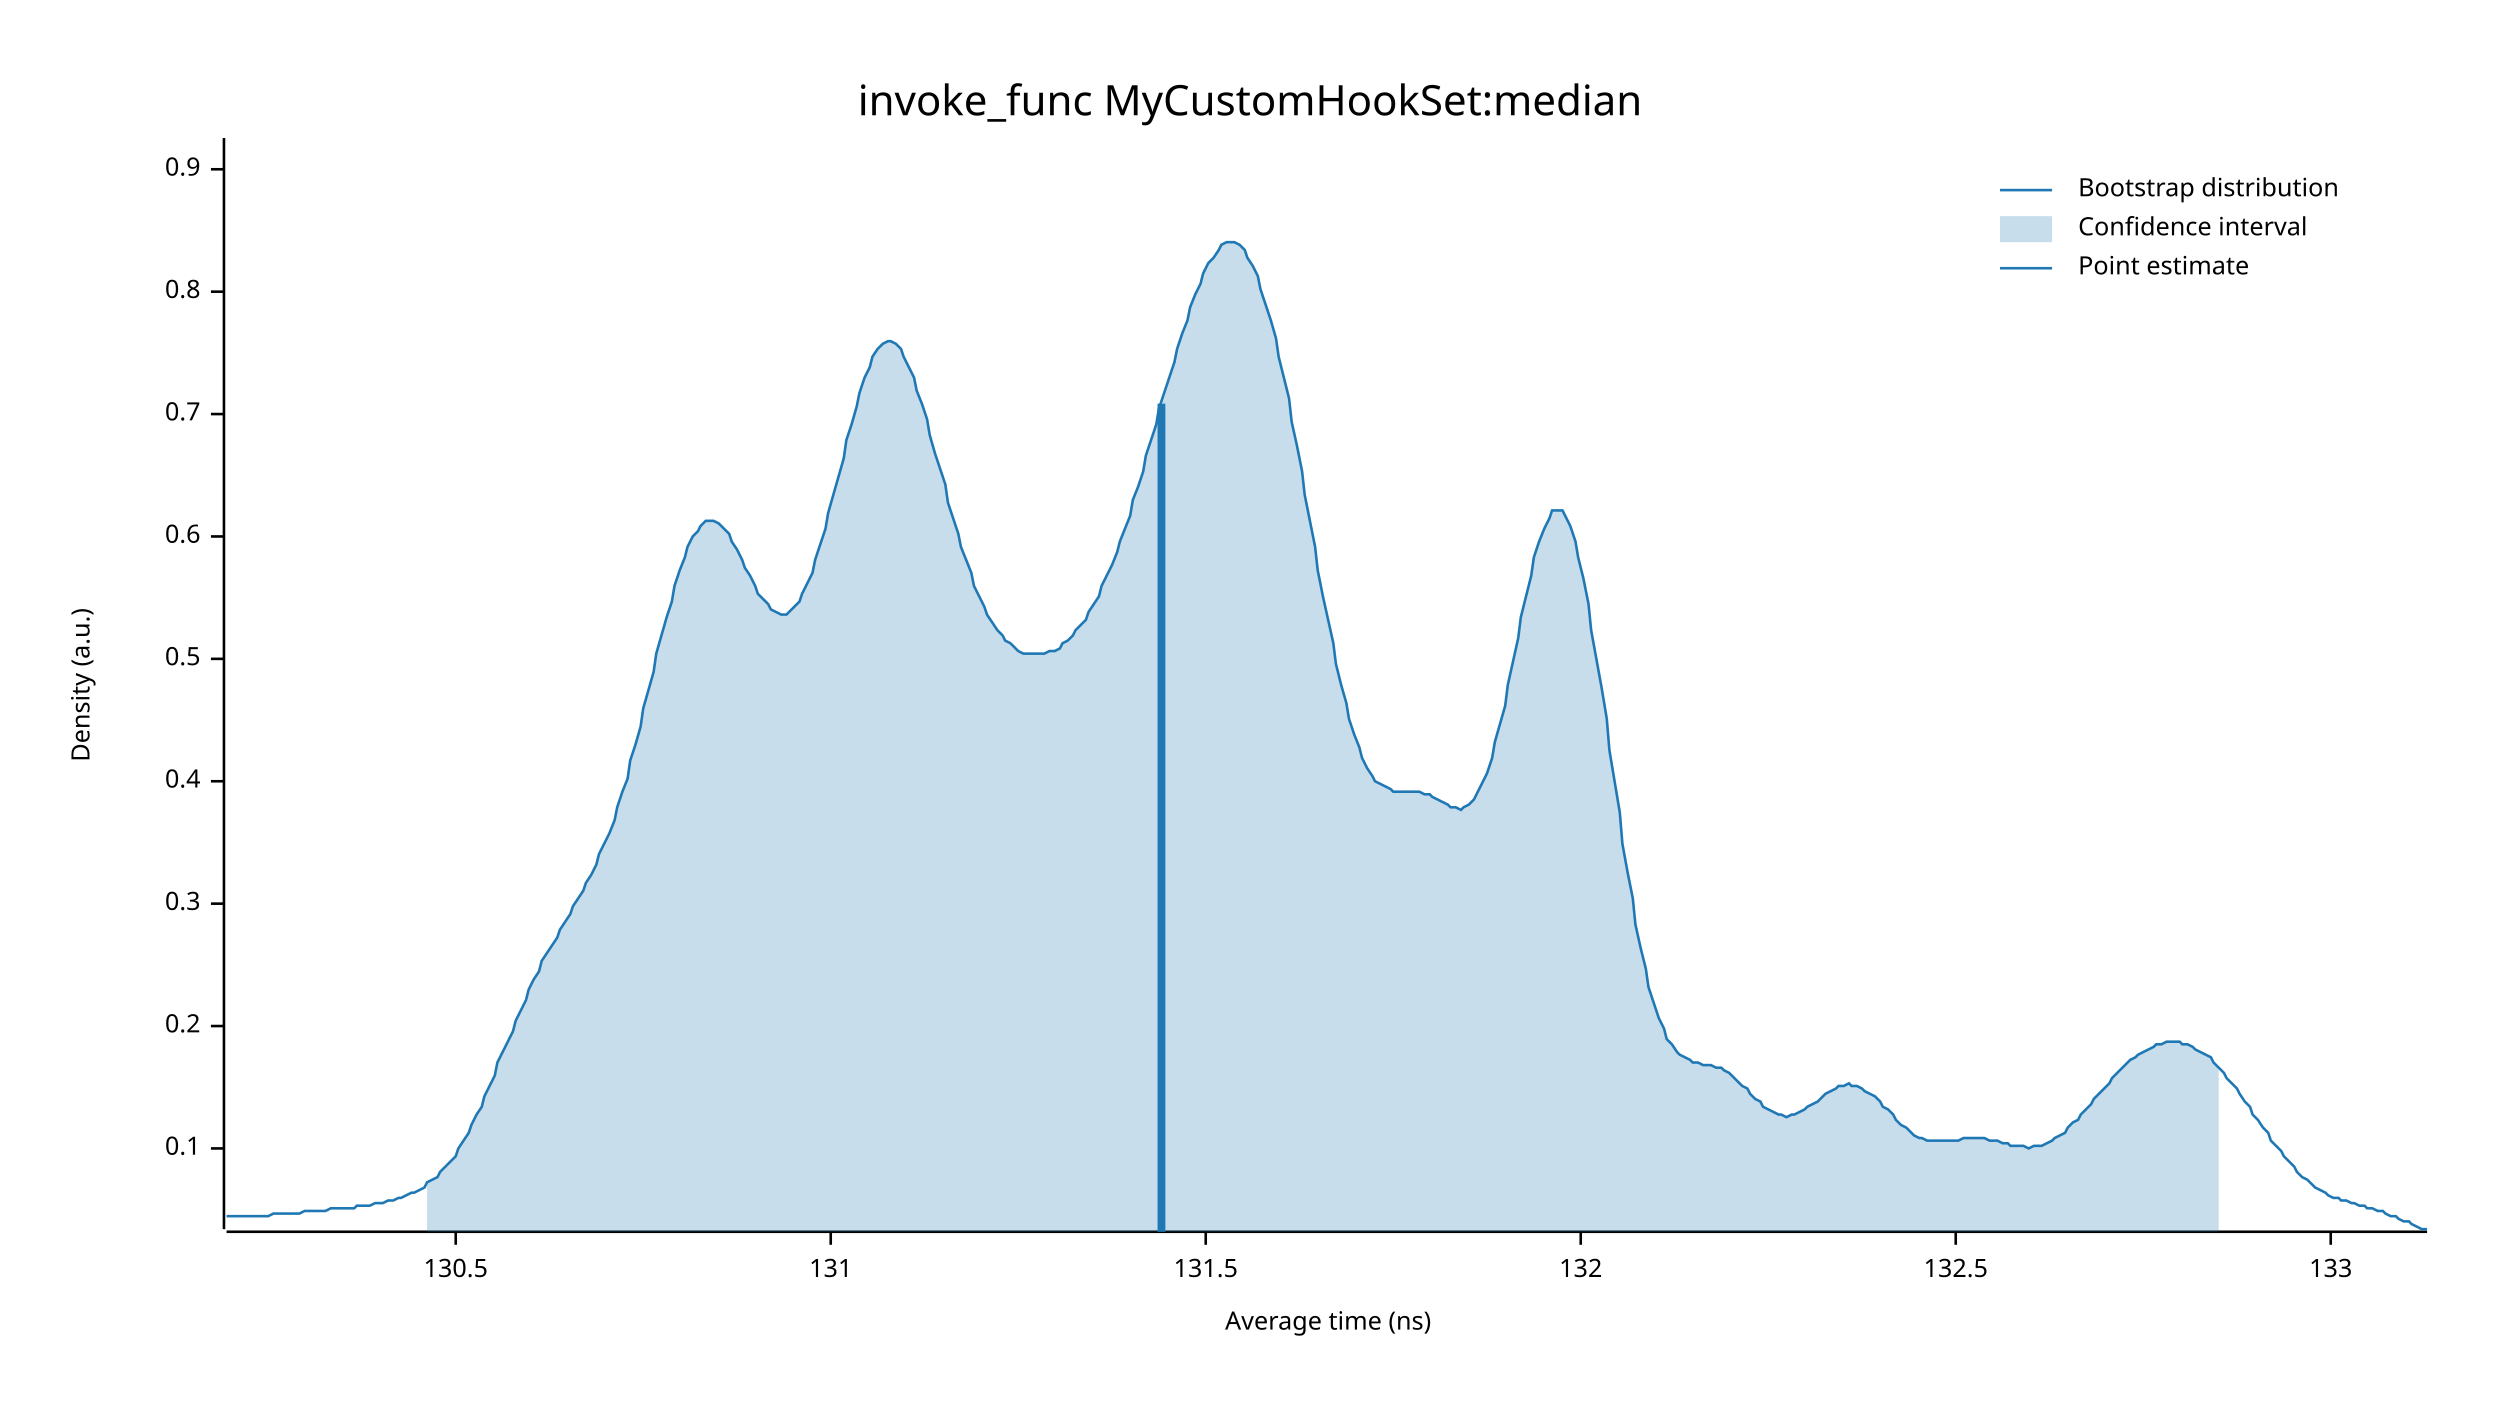
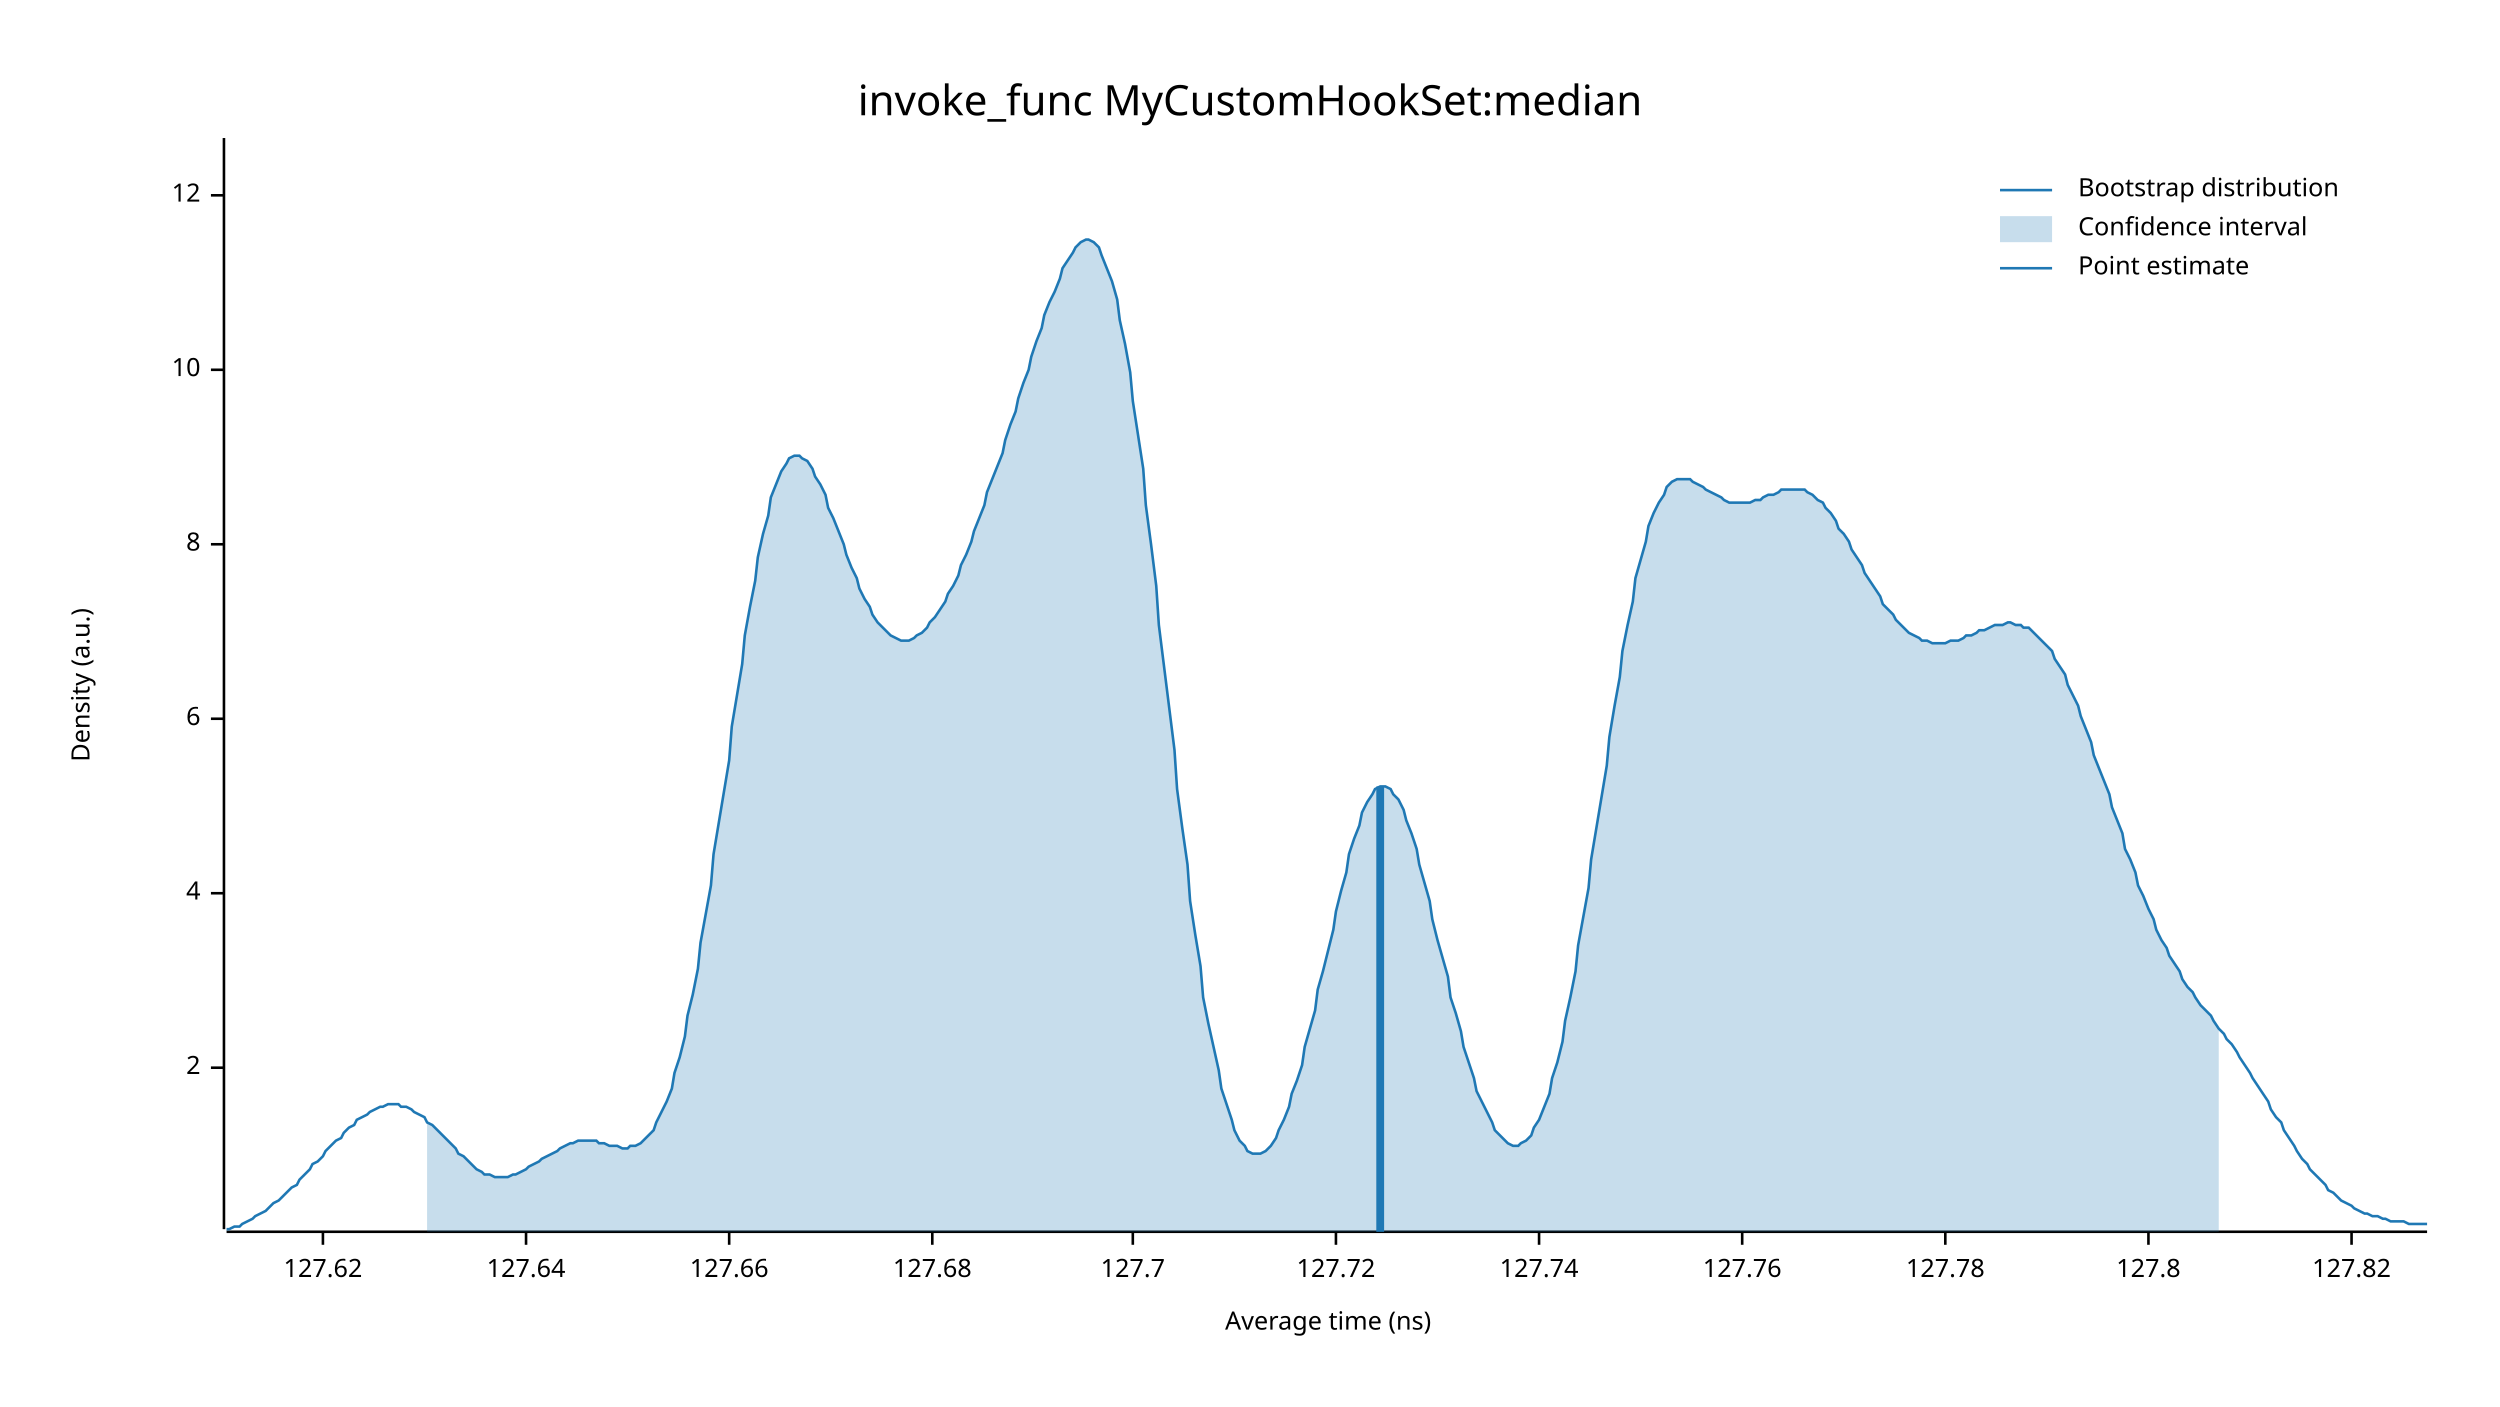
<svg xmlns="http://www.w3.org/2000/svg" width="960" height="540" viewBox="0 0 960 540">
  <text x="480" y="32" dy="0.76em" text-anchor="middle" font-family="sans-serif" font-size="16.129" opacity="1" fill="#000000">
invoke_func MyCustomHookSet:median
</text>
  <text x="27" y="263" dy="0.76em" text-anchor="middle" font-family="sans-serif" font-size="9.677" opacity="1" fill="#000000" transform="rotate(270, 27, 263)">
Density (a.u.)
</text>
  <text x="510" y="513" dy="-0.5ex" text-anchor="middle" font-family="sans-serif" font-size="9.677" opacity="1" fill="#000000">
Average time (ns)
</text>
  <polyline fill="none" opacity="1" stroke="#000000" stroke-width="1" points="86,53 86,472 " />
-   <text x="77" y="441" dy="0.5ex" text-anchor="end" font-family="sans-serif" font-size="9.677" opacity="1" fill="#000000">
- 0.1
+   <text x="77" y="410" dy="0.5ex" text-anchor="end" font-family="sans-serif" font-size="9.677" opacity="1" fill="#000000">
+ 2
</text>
-   <polyline fill="none" opacity="1" stroke="#000000" stroke-width="1" points="81,441 86,441 " />
-   <text x="77" y="394" dy="0.5ex" text-anchor="end" font-family="sans-serif" font-size="9.677" opacity="1" fill="#000000">
- 0.2
+   <polyline fill="none" opacity="1" stroke="#000000" stroke-width="1" points="81,410 86,410 " />
+   <text x="77" y="343" dy="0.5ex" text-anchor="end" font-family="sans-serif" font-size="9.677" opacity="1" fill="#000000">
+ 4
</text>
-   <polyline fill="none" opacity="1" stroke="#000000" stroke-width="1" points="81,394 86,394 " />
-   <text x="77" y="347" dy="0.5ex" text-anchor="end" font-family="sans-serif" font-size="9.677" opacity="1" fill="#000000">
- 0.3
+   <polyline fill="none" opacity="1" stroke="#000000" stroke-width="1" points="81,343 86,343 " />
+   <text x="77" y="276" dy="0.5ex" text-anchor="end" font-family="sans-serif" font-size="9.677" opacity="1" fill="#000000">
+ 6
</text>
-   <polyline fill="none" opacity="1" stroke="#000000" stroke-width="1" points="81,347 86,347 " />
-   <text x="77" y="300" dy="0.5ex" text-anchor="end" font-family="sans-serif" font-size="9.677" opacity="1" fill="#000000">
- 0.4
+   <polyline fill="none" opacity="1" stroke="#000000" stroke-width="1" points="81,276 86,276 " />
+   <text x="77" y="209" dy="0.5ex" text-anchor="end" font-family="sans-serif" font-size="9.677" opacity="1" fill="#000000">
+ 8
</text>
-   <polyline fill="none" opacity="1" stroke="#000000" stroke-width="1" points="81,300 86,300 " />
-   <text x="77" y="253" dy="0.5ex" text-anchor="end" font-family="sans-serif" font-size="9.677" opacity="1" fill="#000000">
- 0.5
+   <polyline fill="none" opacity="1" stroke="#000000" stroke-width="1" points="81,209 86,209 " />
+   <text x="77" y="142" dy="0.5ex" text-anchor="end" font-family="sans-serif" font-size="9.677" opacity="1" fill="#000000">
+ 10
</text>
-   <polyline fill="none" opacity="1" stroke="#000000" stroke-width="1" points="81,253 86,253 " />
-   <text x="77" y="206" dy="0.5ex" text-anchor="end" font-family="sans-serif" font-size="9.677" opacity="1" fill="#000000">
- 0.6
+   <polyline fill="none" opacity="1" stroke="#000000" stroke-width="1" points="81,142 86,142 " />
+   <text x="77" y="75" dy="0.5ex" text-anchor="end" font-family="sans-serif" font-size="9.677" opacity="1" fill="#000000">
+ 12
</text>
-   <polyline fill="none" opacity="1" stroke="#000000" stroke-width="1" points="81,206 86,206 " />
-   <text x="77" y="159" dy="0.5ex" text-anchor="end" font-family="sans-serif" font-size="9.677" opacity="1" fill="#000000">
- 0.7
+   <polyline fill="none" opacity="1" stroke="#000000" stroke-width="1" points="81,75 86,75 " />
+   <polyline fill="none" opacity="1" stroke="#000000" stroke-width="1" points="87,473 932,473 " />
+   <text x="124" y="483" dy="0.76em" text-anchor="middle" font-family="sans-serif" font-size="9.677" opacity="1" fill="#000000">
+ 127.62
</text>
-   <polyline fill="none" opacity="1" stroke="#000000" stroke-width="1" points="81,159 86,159 " />
-   <text x="77" y="112" dy="0.5ex" text-anchor="end" font-family="sans-serif" font-size="9.677" opacity="1" fill="#000000">
- 0.8
+   <polyline fill="none" opacity="1" stroke="#000000" stroke-width="1" points="124,473 124,478 " />
+   <text x="202" y="483" dy="0.76em" text-anchor="middle" font-family="sans-serif" font-size="9.677" opacity="1" fill="#000000">
+ 127.64
</text>
-   <polyline fill="none" opacity="1" stroke="#000000" stroke-width="1" points="81,112 86,112 " />
-   <text x="77" y="65" dy="0.5ex" text-anchor="end" font-family="sans-serif" font-size="9.677" opacity="1" fill="#000000">
- 0.9
+   <polyline fill="none" opacity="1" stroke="#000000" stroke-width="1" points="202,473 202,478 " />
+   <text x="280" y="483" dy="0.76em" text-anchor="middle" font-family="sans-serif" font-size="9.677" opacity="1" fill="#000000">
+ 127.66
</text>
-   <polyline fill="none" opacity="1" stroke="#000000" stroke-width="1" points="81,65 86,65 " />
-   <polyline fill="none" opacity="1" stroke="#000000" stroke-width="1" points="87,473 932,473 " />
-   <text x="175" y="483" dy="0.76em" text-anchor="middle" font-family="sans-serif" font-size="9.677" opacity="1" fill="#000000">
- 130.5
+   <polyline fill="none" opacity="1" stroke="#000000" stroke-width="1" points="280,473 280,478 " />
+   <text x="358" y="483" dy="0.76em" text-anchor="middle" font-family="sans-serif" font-size="9.677" opacity="1" fill="#000000">
+ 127.68
</text>
-   <polyline fill="none" opacity="1" stroke="#000000" stroke-width="1" points="175,473 175,478 " />
-   <text x="319" y="483" dy="0.76em" text-anchor="middle" font-family="sans-serif" font-size="9.677" opacity="1" fill="#000000">
- 131
+   <polyline fill="none" opacity="1" stroke="#000000" stroke-width="1" points="358,473 358,478 " />
+   <text x="435" y="483" dy="0.76em" text-anchor="middle" font-family="sans-serif" font-size="9.677" opacity="1" fill="#000000">
+ 127.7
</text>
-   <polyline fill="none" opacity="1" stroke="#000000" stroke-width="1" points="319,473 319,478 " />
-   <text x="463" y="483" dy="0.76em" text-anchor="middle" font-family="sans-serif" font-size="9.677" opacity="1" fill="#000000">
- 131.5
+   <polyline fill="none" opacity="1" stroke="#000000" stroke-width="1" points="435,473 435,478 " />
+   <text x="513" y="483" dy="0.76em" text-anchor="middle" font-family="sans-serif" font-size="9.677" opacity="1" fill="#000000">
+ 127.72
</text>
-   <polyline fill="none" opacity="1" stroke="#000000" stroke-width="1" points="463,473 463,478 " />
-   <text x="607" y="483" dy="0.76em" text-anchor="middle" font-family="sans-serif" font-size="9.677" opacity="1" fill="#000000">
- 132
+   <polyline fill="none" opacity="1" stroke="#000000" stroke-width="1" points="513,473 513,478 " />
+   <text x="591" y="483" dy="0.76em" text-anchor="middle" font-family="sans-serif" font-size="9.677" opacity="1" fill="#000000">
+ 127.74
</text>
-   <polyline fill="none" opacity="1" stroke="#000000" stroke-width="1" points="607,473 607,478 " />
-   <text x="751" y="483" dy="0.76em" text-anchor="middle" font-family="sans-serif" font-size="9.677" opacity="1" fill="#000000">
- 132.5
+   <polyline fill="none" opacity="1" stroke="#000000" stroke-width="1" points="591,473 591,478 " />
+   <text x="669" y="483" dy="0.76em" text-anchor="middle" font-family="sans-serif" font-size="9.677" opacity="1" fill="#000000">
+ 127.76
</text>
-   <polyline fill="none" opacity="1" stroke="#000000" stroke-width="1" points="751,473 751,478 " />
-   <text x="895" y="483" dy="0.76em" text-anchor="middle" font-family="sans-serif" font-size="9.677" opacity="1" fill="#000000">
- 133
+   <polyline fill="none" opacity="1" stroke="#000000" stroke-width="1" points="669,473 669,478 " />
+   <text x="747" y="483" dy="0.76em" text-anchor="middle" font-family="sans-serif" font-size="9.677" opacity="1" fill="#000000">
+ 127.78
</text>
-   <polyline fill="none" opacity="1" stroke="#000000" stroke-width="1" points="895,473 895,478 " />
-   <polyline fill="none" opacity="1" stroke="#1F78B4" stroke-width="1" points="87,467 88,467 90,467 92,467 93,467 95,467 97,467 98,467 100,467 102,467 103,467 105,466 107,466 109,466 110,466 112,466 114,466 115,466 117,465 119,465 120,465 122,465 124,465 125,465 127,464 129,464 131,464 132,464 134,464 136,464 137,463 139,463 141,463 142,463 144,462 146,462 147,462 149,461 151,461 153,460 154,460 156,459 158,458 159,458 161,457 163,456 164,454 166,453 168,452 169,450 171,448 173,446 175,444 176,441 178,438 180,435 181,432 183,428 185,425 186,421 188,417 190,413 191,408 193,404 195,400 197,396 198,392 200,388 202,384 203,380 205,376 207,373 208,369 210,366 212,363 214,360 215,357 217,354 219,351 220,348 222,345 224,342 225,339 227,336 229,332 230,328 232,324 234,320 236,315 237,310 239,304 241,299 242,292 244,286 246,279 247,272 249,265 251,258 252,251 254,244 256,237 258,231 259,225 261,219 263,214 264,210 266,206 268,204 269,202 271,200 273,200 274,200 276,201 278,203 280,205 281,208 283,211 285,215 286,218 288,221 290,225 291,228 293,230 295,232 296,234 298,235 300,236 302,236 303,235 305,233 307,231 308,228 310,224 312,220 313,215 315,209 317,203 318,197 320,190 322,183 324,176 325,169 327,163 329,156 330,151 332,145 334,141 335,137 337,134 339,132 341,131 342,131 344,132 346,134 347,137 349,141 351,145 352,150 354,155 356,161 357,167 359,174 361,180 363,186 364,193 366,199 368,205 369,210 371,215 373,220 374,225 376,229 378,233 379,236 381,239 383,242 385,244 386,246 388,247 390,249 391,250 393,251 395,251 396,251 398,251 400,251 401,251 403,250 405,250 407,249 408,247 410,246 412,244 413,242 415,240 417,238 418,235 420,232 422,229 423,225 425,221 427,217 429,212 430,208 432,203 434,198 435,192 437,187 439,181 440,175 442,169 444,163 445,157 447,151 449,145 451,139 452,134 454,128 456,123 457,118 459,113 461,109 462,105 464,101 466,99 468,96 469,94 471,93 473,93 474,93 476,94 478,96 479,99 481,102 483,106 484,111 486,117 488,123 490,130 491,137 493,145 495,153 496,162 498,171 500,181 501,190 503,200 505,210 506,219 508,229 510,238 512,247 513,255 515,263 517,270 518,276 520,282 522,287 523,291 525,295 527,298 528,300 530,301 532,302 534,303 535,304 537,304 539,304 540,304 542,304 544,304 545,304 547,305 549,305 550,306 552,307 554,308 556,309 557,310 559,310 561,311 562,310 564,309 566,307 567,305 569,301 571,297 573,291 574,285 576,278 578,271 579,263 581,254 583,245 584,237 586,229 588,221 589,214 591,208 593,203 595,199 596,196 598,196 600,196 601,198 603,202 605,208 606,214 608,222 610,232 611,242 613,253 615,264 617,276 618,288 620,300 622,312 623,324 625,335 627,345 628,355 630,364 632,372 633,379 635,385 637,391 639,395 640,399 642,401 644,404 645,405 647,406 649,407 650,408 652,408 654,409 655,409 657,409 659,410 661,410 662,411 664,412 666,414 667,415 669,417 671,418 672,420 674,422 676,423 677,425 679,426 681,427 683,428 684,428 686,429 688,428 689,428 691,427 693,426 694,425 696,424 698,423 700,421 701,420 703,419 705,418 706,417 708,417 710,416 711,417 713,417 715,418 716,419 718,420 720,421 722,423 723,425 725,426 727,428 728,430 730,432 732,433 733,434 735,436 737,437 738,437 740,438 742,438 744,438 745,438 747,438 749,438 750,438 752,438 754,437 755,437 757,437 759,437 760,437 762,437 764,438 766,438 767,438 769,439 771,439 772,440 774,440 776,440 777,440 779,441 781,440 782,440 784,440 786,439 788,438 789,437 791,436 793,435 794,433 796,431 798,430 799,428 801,426 803,424 804,422 806,420 808,418 810,416 811,414 813,412 815,410 816,409 818,407 820,406 821,405 823,404 825,403 827,402 828,401 830,401 832,400 833,400 835,400 837,400 838,401 840,401 842,402 843,403 845,404 847,405 849,406 850,408 852,410 854,412 855,414 857,416 859,418 860,420 862,423 864,425 865,428 867,430 869,433 871,435 872,438 874,440 876,442 877,444 879,446 881,448 882,450 884,452 886,453 887,454 889,456 891,457 893,458 894,459 896,460 898,460 899,461 901,461 903,462 904,462 906,463 908,463 909,464 911,464 913,465 915,465 916,466 918,467 920,467 921,468 923,469 925,469 926,470 928,471 930,472 932,472 " />
-   <polygon opacity="0.25" fill="#1F78B4" points="164,454 166,453 168,452 169,450 171,448 173,446 175,444 176,441 178,438 180,435 181,432 183,428 185,425 186,421 188,417 190,413 191,408 193,404 195,400 197,396 198,392 200,388 202,384 203,380 205,376 207,373 208,369 210,366 212,363 214,360 215,357 217,354 219,351 220,348 222,345 224,342 225,339 227,336 229,332 230,328 232,324 234,320 236,315 237,310 239,304 241,299 242,292 244,286 246,279 247,272 249,265 251,258 252,251 254,244 256,237 258,231 259,225 261,219 263,214 264,210 266,206 268,204 269,202 271,200 273,200 274,200 276,201 278,203 280,205 281,208 283,211 285,215 286,218 288,221 290,225 291,228 293,230 295,232 296,234 298,235 300,236 302,236 303,235 305,233 307,231 308,228 310,224 312,220 313,215 315,209 317,203 318,197 320,190 322,183 324,176 325,169 327,163 329,156 330,151 332,145 334,141 335,137 337,134 339,132 341,131 342,131 344,132 346,134 347,137 349,141 351,145 352,150 354,155 356,161 357,167 359,174 361,180 363,186 364,193 366,199 368,205 369,210 371,215 373,220 374,225 376,229 378,233 379,236 381,239 383,242 385,244 386,246 388,247 390,249 391,250 393,251 395,251 396,251 398,251 400,251 401,251 403,250 405,250 407,249 408,247 410,246 412,244 413,242 415,240 417,238 418,235 420,232 422,229 423,225 425,221 427,217 429,212 430,208 432,203 434,198 435,192 437,187 439,181 440,175 442,169 444,163 445,157 447,151 449,145 451,139 452,134 454,128 456,123 457,118 459,113 461,109 462,105 464,101 466,99 468,96 469,94 471,93 473,93 474,93 476,94 478,96 479,99 481,102 483,106 484,111 486,117 488,123 490,130 491,137 493,145 495,153 496,162 498,171 500,181 501,190 503,200 505,210 506,219 508,229 510,238 512,247 513,255 515,263 517,270 518,276 520,282 522,287 523,291 525,295 527,298 528,300 530,301 532,302 534,303 535,304 537,304 539,304 540,304 542,304 544,304 545,304 547,305 549,305 550,306 552,307 554,308 556,309 557,310 559,310 561,311 562,310 564,309 566,307 567,305 569,301 571,297 573,291 574,285 576,278 578,271 579,263 581,254 583,245 584,237 586,229 588,221 589,214 591,208 593,203 595,199 596,196 598,196 600,196 601,198 603,202 605,208 606,214 608,222 610,232 611,242 613,253 615,264 617,276 618,288 620,300 622,312 623,324 625,335 627,345 628,355 630,364 632,372 633,379 635,385 637,391 639,395 640,399 642,401 644,404 645,405 647,406 649,407 650,408 652,408 654,409 655,409 657,409 659,410 661,410 662,411 664,412 666,414 667,415 669,417 671,418 672,420 674,422 676,423 677,425 679,426 681,427 683,428 684,428 686,429 688,428 689,428 691,427 693,426 694,425 696,424 698,423 700,421 701,420 703,419 705,418 706,417 708,417 710,416 711,417 713,417 715,418 716,419 718,420 720,421 722,423 723,425 725,426 727,428 728,430 730,432 732,433 733,434 735,436 737,437 738,437 740,438 742,438 744,438 745,438 747,438 749,438 750,438 752,438 754,437 755,437 757,437 759,437 760,437 762,437 764,438 766,438 767,438 769,439 771,439 772,440 774,440 776,440 777,440 779,441 781,440 782,440 784,440 786,439 788,438 789,437 791,436 793,435 794,433 796,431 798,430 799,428 801,426 803,424 804,422 806,420 808,418 810,416 811,414 813,412 815,410 816,409 818,407 820,406 821,405 823,404 825,403 827,402 828,401 830,401 832,400 833,400 835,400 837,400 838,401 840,401 842,402 843,403 845,404 847,405 849,406 850,408 852,410 852,473 164,473 " />
-   <polyline fill="none" opacity="1" stroke="#1F78B4" stroke-width="3" points="446,473 446,155 " />
+   <polyline fill="none" opacity="1" stroke="#000000" stroke-width="1" points="747,473 747,478 " />
+   <text x="825" y="483" dy="0.76em" text-anchor="middle" font-family="sans-serif" font-size="9.677" opacity="1" fill="#000000">
+ 127.8
+ </text>
+   <polyline fill="none" opacity="1" stroke="#000000" stroke-width="1" points="825,473 825,478 " />
+   <text x="903" y="483" dy="0.76em" text-anchor="middle" font-family="sans-serif" font-size="9.677" opacity="1" fill="#000000">
+ 127.82
+ </text>
+   <polyline fill="none" opacity="1" stroke="#000000" stroke-width="1" points="903,473 903,478 " />
+   <polyline fill="none" opacity="1" stroke="#1F78B4" stroke-width="1" points="87,472 88,472 90,471 92,471 93,470 95,469 97,468 98,467 100,466 102,465 103,464 105,462 107,461 109,459 110,458 112,456 114,455 115,453 117,451 119,449 120,447 122,446 124,444 125,442 127,440 129,438 131,437 132,435 134,433 136,432 137,430 139,429 141,428 142,427 144,426 146,425 147,425 149,424 151,424 153,424 154,425 156,425 158,426 159,427 161,428 163,429 164,431 166,432 168,434 169,435 171,437 173,439 175,441 176,443 178,444 180,446 181,447 183,449 185,450 186,451 188,451 190,452 191,452 193,452 195,452 197,451 198,451 200,450 202,449 203,448 205,447 207,446 208,445 210,444 212,443 214,442 215,441 217,440 219,439 220,439 222,438 224,438 225,438 227,438 229,438 230,439 232,439 234,440 236,440 237,440 239,441 241,441 242,440 244,440 246,439 247,438 249,436 251,434 252,431 254,427 256,423 258,418 259,412 261,406 263,398 264,390 266,382 268,372 269,362 271,351 273,340 274,328 276,316 278,304 280,292 281,279 283,267 285,255 286,244 288,233 290,223 291,214 293,205 295,198 296,191 298,186 300,181 302,178 303,176 305,175 307,175 308,176 310,177 312,180 313,183 315,186 317,190 318,195 320,199 322,204 324,209 325,213 327,218 329,222 330,226 332,230 334,233 335,236 337,239 339,241 341,243 342,244 344,245 346,246 347,246 349,246 351,245 352,244 354,243 356,241 357,239 359,237 361,234 363,231 364,228 366,225 368,221 369,217 371,213 373,208 374,204 376,199 378,194 379,189 381,184 383,179 385,174 386,169 388,163 390,158 391,153 393,147 395,142 396,137 398,131 400,126 401,121 403,116 405,112 407,107 408,103 410,100 412,97 413,95 415,93 417,92 418,92 420,93 422,95 423,98 425,103 427,108 429,115 430,123 432,132 434,143 435,154 437,167 439,180 440,194 442,209 444,225 445,240 447,256 449,272 451,288 452,303 454,318 456,332 457,346 459,359 461,371 462,383 464,393 466,402 468,411 469,418 471,424 473,430 474,434 476,438 478,440 479,442 481,443 483,443 484,443 486,442 488,440 490,437 491,434 493,430 495,425 496,420 498,415 500,409 501,402 503,395 505,388 506,380 508,373 510,365 512,357 513,350 515,342 517,335 518,328 520,322 522,317 523,312 525,308 527,305 528,303 530,302 532,302 534,303 535,305 537,307 539,311 540,315 542,320 544,326 545,332 547,339 549,346 550,353 552,361 554,368 556,375 557,383 559,389 561,396 562,402 564,408 566,414 567,419 569,423 571,427 573,431 574,434 576,436 578,438 579,439 581,440 583,440 584,439 586,438 588,436 589,433 591,430 593,425 595,420 596,414 598,408 600,400 601,392 603,383 605,373 606,363 608,352 610,341 611,330 613,318 615,306 617,294 618,283 620,271 622,260 623,250 625,240 627,231 628,222 630,215 632,208 633,202 635,197 637,193 639,190 640,187 642,185 644,184 645,184 647,184 649,184 650,185 652,186 654,187 655,188 657,189 659,190 661,191 662,192 664,193 666,193 667,193 669,193 671,193 672,193 674,192 676,192 677,191 679,190 681,190 683,189 684,188 686,188 688,188 689,188 691,188 693,188 694,189 696,190 698,192 700,193 701,195 703,197 705,200 706,203 708,205 710,208 711,211 713,214 715,217 716,220 718,223 720,226 722,229 723,232 725,234 727,236 728,238 730,240 732,242 733,243 735,244 737,245 738,246 740,246 742,247 744,247 745,247 747,247 749,246 750,246 752,246 754,245 755,244 757,244 759,243 760,242 762,242 764,241 766,240 767,240 769,240 771,239 772,239 774,240 776,240 777,241 779,241 781,243 782,244 784,246 786,248 788,250 789,253 791,256 793,259 794,263 796,267 798,271 799,275 801,280 803,285 804,290 806,295 808,300 810,305 811,310 813,315 815,320 816,326 818,330 820,335 821,340 823,344 825,349 827,353 828,357 830,361 832,364 833,367 835,370 837,373 838,376 840,379 842,381 843,383 845,386 847,388 849,390 850,392 852,395 854,397 855,399 857,401 859,404 860,406 862,409 864,412 865,414 867,417 869,420 871,423 872,426 874,429 876,431 877,434 879,437 881,440 882,442 884,445 886,447 887,449 889,451 891,453 893,455 894,457 896,458 898,460 899,461 901,462 903,463 904,464 906,465 908,466 909,466 911,467 913,467 915,468 916,468 918,469 920,469 921,469 923,469 925,470 926,470 928,470 930,470 932,470 " />
+   <polygon opacity="0.25" fill="#1F78B4" points="164,431 166,432 168,434 169,435 171,437 173,439 175,441 176,443 178,444 180,446 181,447 183,449 185,450 186,451 188,451 190,452 191,452 193,452 195,452 197,451 198,451 200,450 202,449 203,448 205,447 207,446 208,445 210,444 212,443 214,442 215,441 217,440 219,439 220,439 222,438 224,438 225,438 227,438 229,438 230,439 232,439 234,440 236,440 237,440 239,441 241,441 242,440 244,440 246,439 247,438 249,436 251,434 252,431 254,427 256,423 258,418 259,412 261,406 263,398 264,390 266,382 268,372 269,362 271,351 273,340 274,328 276,316 278,304 280,292 281,279 283,267 285,255 286,244 288,233 290,223 291,214 293,205 295,198 296,191 298,186 300,181 302,178 303,176 305,175 307,175 308,176 310,177 312,180 313,183 315,186 317,190 318,195 320,199 322,204 324,209 325,213 327,218 329,222 330,226 332,230 334,233 335,236 337,239 339,241 341,243 342,244 344,245 346,246 347,246 349,246 351,245 352,244 354,243 356,241 357,239 359,237 361,234 363,231 364,228 366,225 368,221 369,217 371,213 373,208 374,204 376,199 378,194 379,189 381,184 383,179 385,174 386,169 388,163 390,158 391,153 393,147 395,142 396,137 398,131 400,126 401,121 403,116 405,112 407,107 408,103 410,100 412,97 413,95 415,93 417,92 418,92 420,93 422,95 423,98 425,103 427,108 429,115 430,123 432,132 434,143 435,154 437,167 439,180 440,194 442,209 444,225 445,240 447,256 449,272 451,288 452,303 454,318 456,332 457,346 459,359 461,371 462,383 464,393 466,402 468,411 469,418 471,424 473,430 474,434 476,438 478,440 479,442 481,443 483,443 484,443 486,442 488,440 490,437 491,434 493,430 495,425 496,420 498,415 500,409 501,402 503,395 505,388 506,380 508,373 510,365 512,357 513,350 515,342 517,335 518,328 520,322 522,317 523,312 525,308 527,305 528,303 530,302 532,302 534,303 535,305 537,307 539,311 540,315 542,320 544,326 545,332 547,339 549,346 550,353 552,361 554,368 556,375 557,383 559,389 561,396 562,402 564,408 566,414 567,419 569,423 571,427 573,431 574,434 576,436 578,438 579,439 581,440 583,440 584,439 586,438 588,436 589,433 591,430 593,425 595,420 596,414 598,408 600,400 601,392 603,383 605,373 606,363 608,352 610,341 611,330 613,318 615,306 617,294 618,283 620,271 622,260 623,250 625,240 627,231 628,222 630,215 632,208 633,202 635,197 637,193 639,190 640,187 642,185 644,184 645,184 647,184 649,184 650,185 652,186 654,187 655,188 657,189 659,190 661,191 662,192 664,193 666,193 667,193 669,193 671,193 672,193 674,192 676,192 677,191 679,190 681,190 683,189 684,188 686,188 688,188 689,188 691,188 693,188 694,189 696,190 698,192 700,193 701,195 703,197 705,200 706,203 708,205 710,208 711,211 713,214 715,217 716,220 718,223 720,226 722,229 723,232 725,234 727,236 728,238 730,240 732,242 733,243 735,244 737,245 738,246 740,246 742,247 744,247 745,247 747,247 749,246 750,246 752,246 754,245 755,244 757,244 759,243 760,242 762,242 764,241 766,240 767,240 769,240 771,239 772,239 774,240 776,240 777,241 779,241 781,243 782,244 784,246 786,248 788,250 789,253 791,256 793,259 794,263 796,267 798,271 799,275 801,280 803,285 804,290 806,295 808,300 810,305 811,310 813,315 815,320 816,326 818,330 820,335 821,340 823,344 825,349 827,353 828,357 830,361 832,364 833,367 835,370 837,373 838,376 840,379 842,381 843,383 845,386 847,388 849,390 850,392 852,395 852,473 164,473 " />
+   <polyline fill="none" opacity="1" stroke="#1F78B4" stroke-width="3" points="530,473 530,302 " />
  <text x="798" y="68" dy="0.76em" text-anchor="start" font-family="sans-serif" font-size="9.677" opacity="1" fill="#000000">
Bootstrap distribution
</text>
  <text x="798" y="83" dy="0.76em" text-anchor="start" font-family="sans-serif" font-size="9.677" opacity="1" fill="#000000">
Confidence interval
</text>
  <text x="798" y="98" dy="0.76em" text-anchor="start" font-family="sans-serif" font-size="9.677" opacity="1" fill="#000000">
Point estimate
</text>
  <polyline fill="none" opacity="1" stroke="#1F78B4" stroke-width="1" points="768,73 788,73 " />
  <rect x="768" y="83" width="20" height="10" opacity="0.25" fill="#1F78B4" stroke="none" />
  <polyline fill="none" opacity="1" stroke="#1F78B4" stroke-width="1" points="768,103 788,103 " />
</svg>
